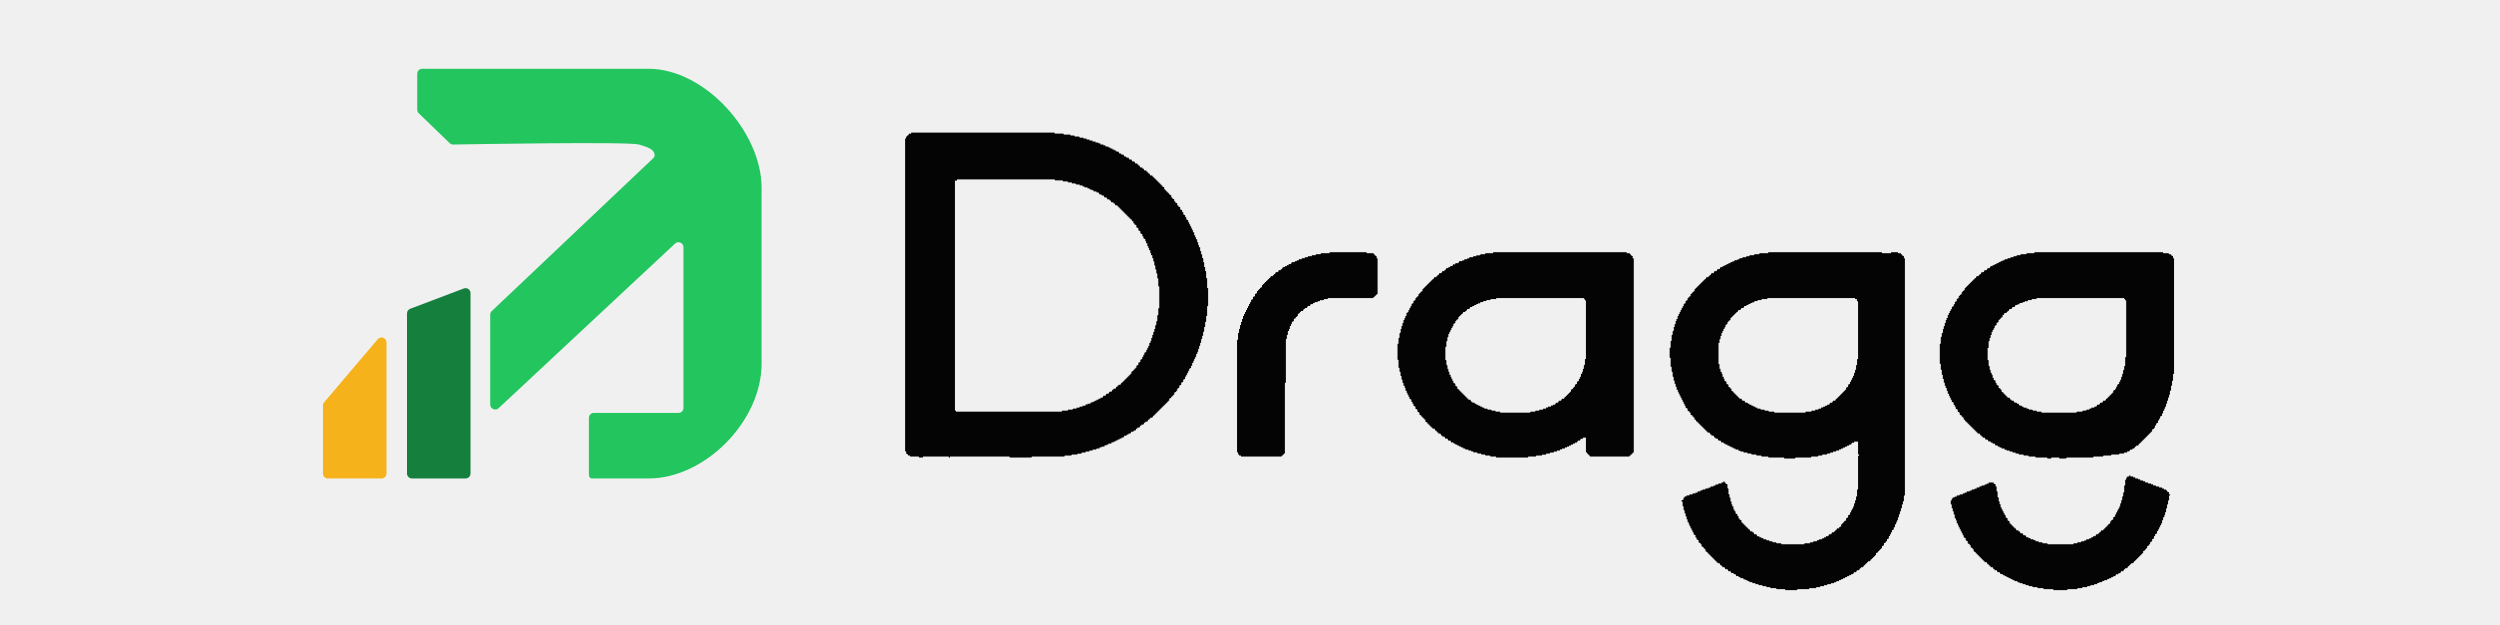
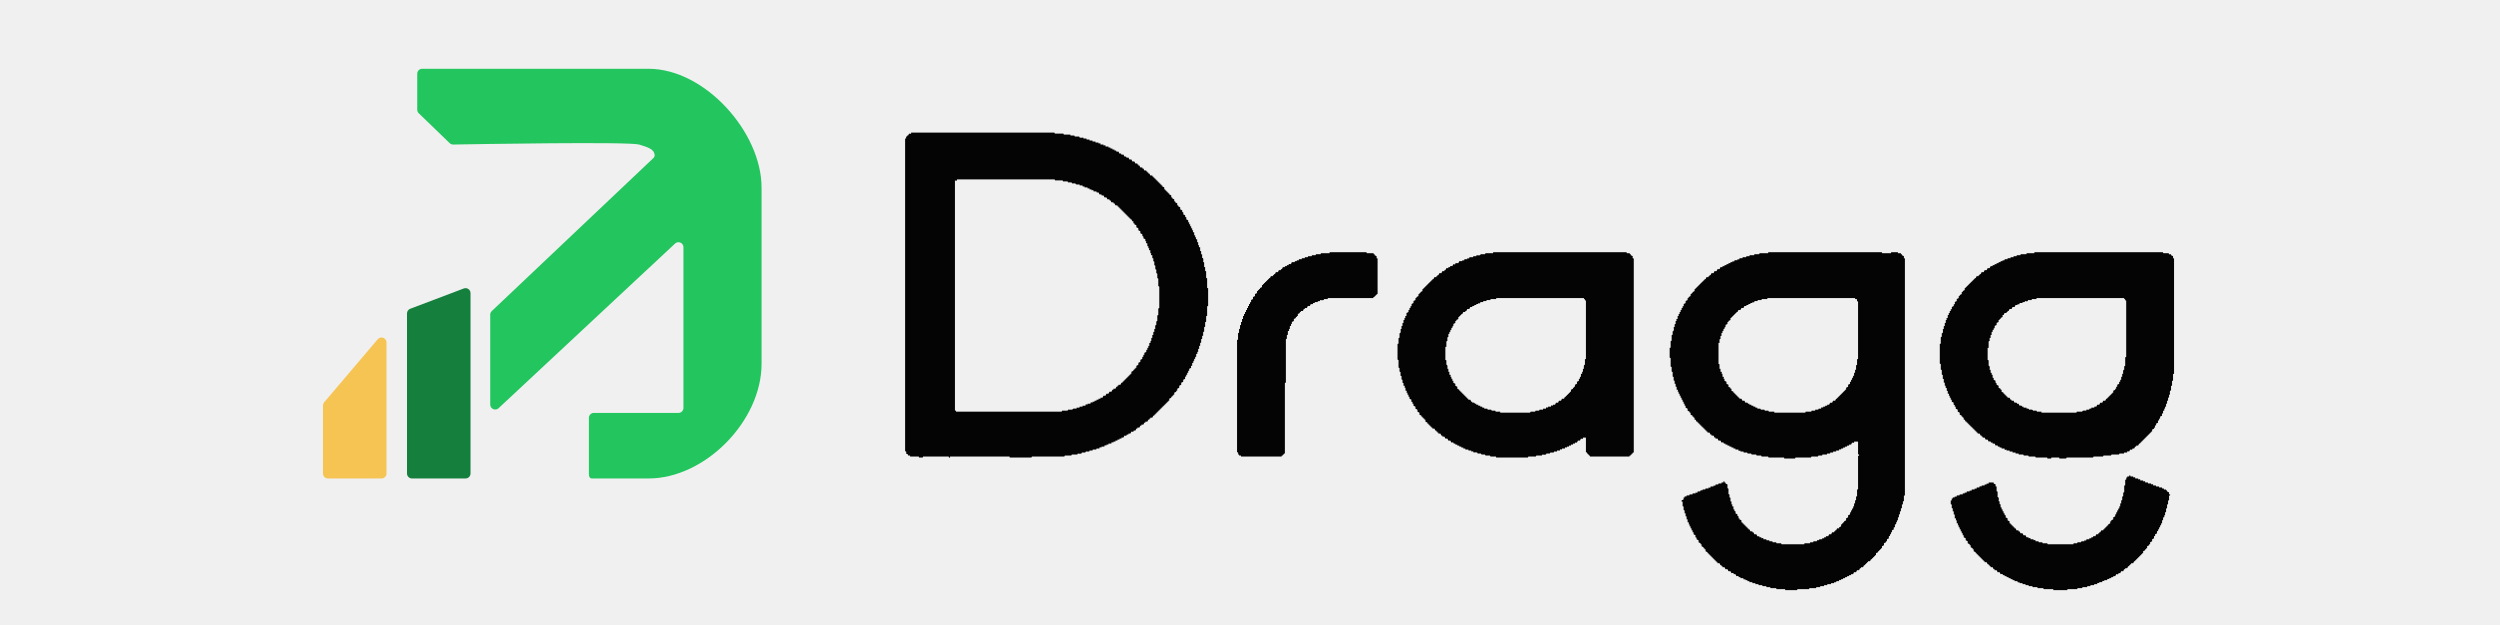
<svg xmlns="http://www.w3.org/2000/svg" width="2508" height="627" viewBox="0 0 2508 627" fill="none">
  <path opacity="0.984" d="M914 133H1057.75L1058.25 134H1066.75L1067.25 135H1073.75L1074 136H1077.75L1078.25 137H1082.75C1082.48 138.133 1083.82 138.467 1086.75 138L1087 139H1090V140H1093V141H1096V142H1099V143H1102V144C1103.73 143.443 1104.4 143.777 1104 145H1107V146C1108.73 145.443 1109.4 145.777 1109 147H1112V148H1114V149H1116V150H1118V151H1119.75C1119.49 152.083 1120.24 152.417 1122 152L1123 154H1124.75C1124.49 155.083 1125.24 155.417 1127 155L1128 157H1129.75C1129.49 158.083 1130.24 158.417 1132 158L1133 160H1135L1136 162H1138L1139 164H1141V165H1142V166H1143L1144 168H1146V169H1147L1148 171H1150V172H1151V173H1152V174H1153L1154 176H1156V177H1157V178H1158V179H1159V180H1160V181H1161V182H1162V183H1163V184H1164V185H1165V186H1166V187L1168 188V190H1169V191H1170V192H1171V193H1172V194H1173V195L1175 196V198H1176V199L1178 200V202H1179V203L1181 204V206H1182V207L1184 208V210L1186 211V212.75C1187.08 212.487 1187.42 213.237 1187 215L1189 216V217.75C1190.08 217.487 1190.42 218.237 1190 220L1192 221V223H1193V225H1194V227H1195V229H1196V231H1197C1196.44 232.733 1196.78 233.4 1198 233V236H1199V238H1200C1199.44 239.733 1199.78 240.4 1201 240V243H1202V246H1203C1202.44 247.733 1202.78 248.4 1204 248V251.75L1205 252V255L1206 255.25V258.75C1207.13 258.483 1207.47 259.817 1207 262.75L1208 263.25V267.75L1209 268V271.75L1210 272.25V278.75L1211 279.25V288.75L1212 289.25V307L1211 307.25V316.75L1210 317.25V322.75L1209 323.25V327.75L1208 328.25V332.75L1207 333V336.75L1206 337V340L1205 340.25V343.75L1204 344V347H1203V350H1202V353H1201C1201.56 354.733 1201.22 355.4 1200 355V358H1199V360H1198V362H1197C1197.56 363.733 1197.22 364.4 1196 364V367C1194.78 366.6 1194.44 367.267 1195 369L1193 370V372H1192V374H1191V376H1190V377.75C1188.92 377.487 1188.58 378.237 1189 380L1187 381V383L1185 384V386L1183 387V389L1181 390V392H1180V393L1178 394V396H1177V397H1176V398H1175V399L1173 400V402H1172V403H1171V404H1170V405H1169V406H1168V407H1167V408H1166V409H1165V410H1164V411H1163V412H1162V413H1161V414H1160V415H1159V416H1158V417H1157L1156 419H1154V420H1153V421H1152L1151 423H1149V424H1148L1147 426H1145V427H1144L1143 429H1141V430H1140L1139 432H1137.25C1137.51 433.083 1136.76 433.417 1135 433L1134 435H1132V436H1130.25C1130.51 437.083 1129.76 437.417 1128 437L1127 439H1125V440H1123V441H1121V442H1119V443H1117V444C1115.27 443.443 1114.6 443.777 1115 445H1112V446H1110V447C1108.27 446.443 1107.6 446.777 1108 448H1105V449C1103.27 448.443 1102.6 448.777 1103 450H1100L1099.75 451H1096.25L1096 452H1093L1092.75 453H1089.25L1088.75 454H1085.25C1085.52 455.133 1084.18 455.467 1081.25 455L1080.75 456H1075.25L1074.75 457H1068.25L1067.75 458H1035.25L1034.75 459H1013L1012.75 458H953C953.333 459 953 459.333 952 459L951.75 458H926L925.75 459H922L921.75 458H913V457H911V456L909 455C909.417 453.237 909.083 452.487 908 452.75V139H909V137H910V136H911L912 134C913.733 134.557 914.4 134.223 914 133ZM960 180C960.333 181.333 959.667 181.667 958 181V412C959 411.667 959.333 412 959 413H1065L1065.5 412H1071L1071.5 411H1076C1075.67 410 1077 409.667 1080 410V409H1083V408H1086V407H1089C1088.67 405.667 1089.33 405.333 1091 406V405H1094C1093.67 403.667 1094.33 403.333 1096 404V403H1098V402H1100V401H1102V400H1104V399H1106L1107 397H1109L1110 395H1112L1113 393H1115L1116 391H1117V390H1119L1120 388H1121V387H1122V386H1124L1125 384H1126V383H1127V382H1128V381H1129V380H1130V379H1131V378H1132V377H1133V376H1134V375H1135V373L1137 372V371H1138V370H1139V369H1140V367L1142 366V364L1144 363V361L1146 360C1145.67 358.333 1146 357.667 1147 358V356H1148V354L1150 353C1149.67 351.333 1150 350.667 1151 351V349H1152V347H1153V344C1154.33 344.333 1154.67 343.667 1154 342H1155V339H1156V336H1157V333H1158V330H1159C1158.67 327 1159 325.667 1160 326V322.5L1161 322V316.5L1162 316V309.5L1163 309V287.5L1162 287V279.5L1161 279V274.5L1160 274V270.5L1159 270V266.5L1158 266V262.5L1157 262V259H1156V256C1154.67 256.333 1154.33 255.667 1155 254H1154V251C1152.67 251.333 1152.33 250.667 1153 249H1152V247H1151V244C1149.67 244.333 1149.33 243.667 1150 242H1149V240L1147 239C1147.33 237.333 1147 236.667 1146 237V235L1144 234V232L1142 231V229L1140 228V226L1138 225V224H1137V222H1136L1135 220H1134V219H1133V218H1132V217H1131V216H1130V215H1129V214H1128V213H1127V212H1126V211H1125V210H1124V209H1123V208H1122V207H1121V206H1119L1118 204H1117V203H1115L1114 201H1113V200H1111L1110 198H1108L1107 196C1105.33 196.333 1104.67 196 1105 195H1103L1102 193C1100.33 193.333 1099.67 193 1100 192H1097C1097.33 190.667 1096.67 190.333 1095 191V190H1093V189H1091V188H1088V187C1086.33 187.333 1085.67 187 1086 186H1083V185C1080 185.333 1078.67 185 1079 184H1075.5L1075 183H1071.5L1071 182H1066.5L1066 181H1058.5L1058 180H960Z" fill="black" />
  <path opacity="0.984" d="M1334 253H1370.75L1371.25 254H1378V255H1379V256L1381 257V259L1382 259.25V295H1381V296H1380V297H1379V298C1377.95 297.75 1377.53 298.083 1377.75 299H1332.25L1331.75 300H1328.25C1328.52 301.133 1327.18 301.467 1324.25 301C1324.51 302.083 1323.76 302.417 1322 302V303H1319V304H1317.25C1317.51 305.083 1316.76 305.417 1315 305L1314 307H1312L1311 309H1309V310H1308L1307 312H1305V313H1304V314L1302 315V317H1301V318H1300V319L1298 320V322L1296 323V325H1295C1295.56 326.733 1295.22 327.4 1294 327V330H1293C1293.56 331.733 1293.22 332.4 1292 332V335.75L1291 336.25V339.75L1290 340.25V383.75L1289 384.25V455H1288V456H1287V457C1285.95 456.75 1285.53 457.083 1285.75 458H1245V457H1243C1243.33 456 1243 455.667 1242 456C1242.42 454.237 1242.08 453.487 1241 453.75V341L1242 340.75V334.25L1243 333.75V330.25L1244 329.75V326.25L1245 326V323H1246V320H1247V317H1248V315H1249V313H1250V311H1251V309H1252V307H1253V305H1254V303.25C1255.08 303.513 1255.42 302.763 1255 301L1257 300V298L1259 297V295L1261 294V292H1262V291H1263V290H1264V289L1266 288V286H1267V285H1268V284H1269V283H1270V282H1271V281H1272V280H1273V279H1274L1275 277H1277V276H1278V275H1279L1280 273H1282L1283 271H1285V270H1286L1287 268H1289V267H1291V266H1292.75C1292.49 264.917 1293.24 264.583 1295 265L1296 263H1299V262H1301V261C1302.73 261.557 1303.4 261.223 1303 260H1306V259H1309V258H1312L1312.25 257H1315.75L1316.25 256H1319.75L1320.25 255H1324.75L1325.25 254H1333.75L1334 253Z" fill="black" />
  <path opacity="0.984" d="M1498 253H1631.75L1632 254H1635V255H1636V256L1638 257C1637.58 258.763 1637.92 259.513 1639 259.25V454H1638V455H1637V456H1636V457C1634.95 456.75 1634.53 457.083 1634.75 458H1595V457H1594V456H1593V455H1592C1592.25 453.95 1591.92 453.533 1591 453.75V439.25L1590.75 439H1588C1588.4 440.223 1587.73 440.557 1586 440L1585 442H1583L1582 444H1580V445H1578V446H1576V447H1574V448H1572V449C1570.27 448.443 1569.6 448.777 1570 450H1567V451C1565.27 450.443 1564.6 450.777 1565 452H1562V453H1559L1558.75 454H1555.25L1554.75 455H1551.25C1551.52 456.133 1550.18 456.467 1547.25 456L1546.75 457H1541.25L1540.75 458H1533.25L1532.75 459H1501L1500.75 458H1495.25L1494.75 457H1490.25L1489.75 456H1486.25L1485.75 455H1482.25C1482.52 453.867 1481.18 453.533 1478.25 454C1478.51 452.917 1477.76 452.583 1476 453V452H1473.25L1473 451H1470V450H1468V449H1466V448H1464V447H1462V446H1460V445H1458.25C1458.51 443.917 1457.76 443.583 1456 444L1455 442H1453L1452 440H1450L1449 438H1447V437H1446L1445 435H1443V434H1442V433H1441V432H1440L1439 430H1437V429H1436V428H1435V427H1434V426H1433V425H1432V424L1430 423V421H1429V420H1428V419H1427V418H1426V417L1424 416V414L1422 413V411L1420 410V408L1418 407V405H1417V403.25C1415.92 403.513 1415.58 402.763 1416 401L1414 400V398H1413V396H1412V394H1411C1411.56 392.267 1411.22 391.6 1410 392V389H1409C1409.56 387.267 1409.22 386.6 1408 387V384.25L1407 384V381L1406 380.75V377.25L1405 377V373.25L1404 372.75V369.25L1403 368.75V361.25L1402 360.75V345L1403 344.75V339.25L1404 338.75V334.25C1405.13 334.517 1405.47 333.183 1405 330.25L1406 330V327H1407V324H1408V321H1409V319H1410C1409.44 317.267 1409.78 316.6 1411 317V314L1413 313V311H1414V309H1415V307.25C1416.08 307.513 1416.42 306.763 1416 305L1418 304V302L1420 301V299H1421V298L1423 297V295H1424V294H1425V293L1427 292V290H1428V289H1429V288H1430V287H1431V286H1432V285H1433V284H1434V283H1435V282H1436V281H1437V280H1438L1439 278H1441V277H1442V276H1443L1444 274H1446L1447 272H1449V271H1450L1451 269H1453V268H1454.75C1454.49 266.917 1455.24 266.583 1457 267L1458 265C1459.73 265.557 1460.4 265.223 1460 264H1463L1464 262H1467V261C1468.73 261.557 1469.4 261.223 1469 260H1472V259C1473.73 259.557 1474.4 259.223 1474 258H1477.75L1478 257H1481L1481.25 256C1484.18 256.467 1485.52 256.133 1485.25 255H1489.75L1490.25 254H1497.75L1498 253ZM1501 299V300H1495.5L1495 301H1491.5L1491 302H1488V303H1485C1485.33 304.333 1484.67 304.667 1483 304V305H1481V306H1479V307H1477V308H1475L1474 310H1472L1471 312H1470V313H1468L1467 315H1466V316H1465V317H1464V318H1463V320L1461 321V322H1460V324L1458 325C1458.33 326.667 1458 327.5 1457 327.5V329H1456V331H1455V333H1454V335H1453V338L1452 338.5V342L1451 342.5V348H1450V361L1451 361.5V366C1452 365.667 1452.33 367 1452 370H1453V373H1454V376C1455.33 375.667 1455.67 376.333 1455 378H1456V380H1457V382H1458V384L1460 385V387L1462 388V390L1464 391V392H1465V393H1466V394H1467V395H1468V396H1469V397H1470V398H1471V399H1472V400H1473V401H1475L1476 403H1477V404C1478.67 403.667 1479.5 404 1479.5 405H1481V406H1483V407H1485V408H1487V409H1489V410H1492L1492.5 411H1496L1496.5 412H1500L1500.5 413H1505V414H1535L1535.5 413H1540L1540.5 412H1544L1544.5 411H1548V410H1551C1550.67 408.667 1551.33 408.333 1553 409V408H1556C1555.67 406.667 1556.33 406.333 1558 407V406H1560L1561 404H1563L1564 402H1566L1567 400H1569L1570 398H1571V397H1572V396H1573V395H1574V394H1575V393H1576V391L1578 390V389H1579V388H1580V386L1582 385V383L1584 382C1583.67 380.333 1584 379.667 1585 380V378H1586V375C1587.33 375.333 1587.67 374.667 1587 373H1588V370H1589C1588.67 367 1589 365.667 1590 366V360.5L1591 360V301.5C1590 301.5 1589.67 301 1590 300H1589V299H1501Z" fill="black" />
  <path opacity="0.984" d="M1774 253H1887.75L1888.25 254H1897L1897.25 253H1904V254H1907V255H1908V256L1910 257V259L1911 259.25V497L1910 497.25V502.75L1909 503V506H1908V509.75L1907 510V513H1906V516H1905V519H1904V522H1903V524H1902C1902.56 525.733 1902.22 526.4 1901 526V529C1899.78 528.6 1899.44 529.267 1900 531L1898 532V534H1897V536H1896V537.75C1894.92 537.487 1894.58 538.237 1895 540L1893 541V543H1892V544L1890 545V547L1888 548V550H1887V551H1886V552H1885V553H1884V554L1882 555V557H1881V558H1880V559H1879V560H1878V561H1877L1876 563H1874V564H1873V565H1872V566H1871V567H1870L1869 569H1867V570H1866L1865 572H1863L1862 574H1860L1859 576H1857V577H1855V578H1853V579H1851V580H1849V581H1847V582C1845.27 581.443 1844.6 581.777 1845 583H1842.25C1842.51 584.083 1841.76 584.417 1840 584V585H1837L1836.75 586H1833.25L1833 587H1830L1829.75 588H1826.25L1825.75 589H1822.25L1821.75 590H1815.25L1814.75 591H1803.25L1802.75 592H1791L1790.75 591H1782.25L1781.75 590H1776.25L1775.75 589H1772.25L1771.75 588H1768.25L1767.75 587H1764.25L1764 586H1761V585H1758V584H1755V583H1753V582H1751V581C1749.27 581.557 1748.6 581.223 1749 580H1746V579H1744.25C1744.51 577.917 1743.76 577.583 1742 578L1741 576H1739.25C1739.51 574.917 1738.76 574.583 1737 575L1736 573H1734L1733 571H1731L1730 569H1728V568H1727V567H1726L1725 565H1723V564H1722V563H1721V562H1720V561H1719V560H1718V559H1717V558H1716V557H1715V556H1714V555H1713V554L1711 553V551H1710V550H1709V549L1707 548V546H1706V545L1704 544V542L1702 541V539.25C1700.92 539.513 1700.58 538.763 1701 537L1699 536V534H1698V532H1697V530H1696V528H1695V526H1694C1694.56 524.267 1694.22 523.6 1693 524V521H1692V518H1691V515H1690V512L1689 511.75V508.25L1688 507.75V503.25C1687.08 503.467 1686.75 503.05 1687 502L1689 501V499C1690 499.333 1690.33 499 1690 498H1692V497H1694.75L1695 496H1698V495H1701V494C1702.73 494.557 1703.4 494.223 1703 493H1705.75C1705.49 491.917 1706.24 491.583 1708 492V491H1710.75L1711 490H1714V489C1715.73 489.557 1716.4 489.223 1716 488H1719V487C1720.73 487.557 1721.4 487.223 1721 486H1723.75L1724 485H1727V484H1729C1728.67 483 1729 482.667 1730 483V484H1731V485L1733 486V489.75L1734 490.25V495.75L1735 496V499L1736 499.25V503H1737V506H1738C1737.44 507.733 1737.78 508.4 1739 508V511H1740V512.75C1741.08 512.487 1741.42 513.237 1741 515L1743 516V517.75C1744.08 517.487 1744.42 518.237 1744 520H1745V521L1747 522V524H1748V525H1749V526H1750V527H1751V528H1752V529H1753V530H1754V531H1755L1756 533H1758V534H1759L1760 536H1762L1763 538H1765V539H1767V540C1768.73 539.443 1769.4 539.777 1769 541H1772V542H1775V543H1778L1778.25 544H1781.75L1782.25 545H1786.75L1787.25 546H1810L1810.25 545H1815.75L1816 544H1819L1819.25 543H1822.75C1822.49 541.917 1823.24 541.583 1825 542V541H1828V540H1830V539H1831.75C1831.49 537.917 1832.24 537.583 1834 538L1835 536H1837L1838 534H1840V533H1841V532H1842L1843 530H1845V529L1847 528V526H1848V525H1849V524H1850V523L1852 522V520L1854 519V517L1856 516V514H1857V512H1858V510.25C1859.08 510.513 1859.42 509.763 1859 508H1860V505H1861V502L1862 501.75V498.25L1863 497.75V491.25L1864 490.75V457.25C1864.92 457.467 1865.25 457.05 1865 456L1864 455.75V443H1860C1860.4 444.223 1859.73 444.557 1858 444L1857 446H1855V447H1853V448H1851V449H1849V450H1847V451C1845.27 450.443 1844.6 450.777 1845 452H1842V453H1839V454H1836V455H1833L1832.75 456H1828.25L1828 457H1824.25L1823.75 458H1817.25L1816.75 459H1801.25L1800.75 460H1790L1789.75 459H1774.25L1773.75 458H1767.25L1766.75 457H1762.25L1761.75 456H1757.25L1756.75 455H1753.25L1752.75 454H1749.25L1749 453H1746V452C1744.27 452.557 1743.6 452.223 1744 451H1741V450H1739V449H1737V448H1735V447H1733V446H1731V445H1729.25C1729.51 443.917 1728.76 443.583 1727 444L1726 442H1724L1723 440H1721V439H1720L1719 437H1717V436H1716L1715 434H1713V433H1712V432H1711V431H1710V430H1709V429H1708V428H1707V427H1706V426H1705V425H1704V424H1703V423H1702L1701 421H1700V419H1699V418H1698V417L1696 416V414H1695V413L1693 412V410L1691 409V407H1690V405H1689V403H1688V401H1687V399H1686V397H1685V395H1684V393H1683C1683.56 391.267 1683.22 390.6 1682 391V388H1681V385H1680V382L1679 381.75V378.25L1678 377.75V373.25L1677 372.75V368.25L1676 367.75V359.25L1675 358.75V349L1676 348.75V342.25L1677 341.75V336.25L1678 335.75V332.25C1679.13 332.517 1679.47 331.183 1679 328.25L1680 328V325.25L1681 325V322H1682C1681.44 320.267 1681.78 319.6 1683 320V317H1684V315H1685V313H1686V311H1687V309H1688V307.25C1689.08 307.513 1689.42 306.763 1689 305L1691 304V302L1693 301V299H1694V298L1696 297V295H1697V294H1698V293L1700 292V290H1701V289H1702V288H1703V287H1704V286H1705V285H1706V284H1707V283H1708V282H1709V281H1710V280H1711L1712 278H1714V277H1715V276H1716L1717 274H1719L1720 272H1722L1723 270H1725L1726 268H1728V267H1730V266H1732V265H1734V264H1736V263H1738V262C1739.73 262.557 1740.4 262.223 1740 261H1743V260C1744.73 260.557 1745.4 260.223 1745 259H1748L1748.25 258H1751.75L1752 257H1755L1755.25 256H1759.75L1760 255H1764.75L1765.25 254H1773.75L1774 253ZM1773 299V300H1767.5L1767 301H1763.5L1763 302H1760C1760.33 303.333 1759.67 303.667 1758 303V304H1756V305H1754V306H1752V307H1750L1749 309H1747L1746 311H1744L1743 313H1742V314H1741V315H1740V316H1739V317H1738V318H1737V319H1736V321L1734 322V323H1733V325L1731 326C1731.33 327.667 1731 328.5 1730 328.5V330H1729V332H1728V334H1727V337H1726V340L1725 340.5V344H1724V365L1725 365.5V370H1726V373C1727.33 372.667 1727.67 373.333 1727 375H1728V378C1729.33 377.667 1729.67 378.333 1729 380H1730V382L1732 383V385L1734 386V388L1736 389V390H1737V392L1739 393V394H1740V395H1741V396H1742V397H1743V398H1744V399H1745V400H1747L1748 402H1750L1751 404C1752.67 403.667 1753.5 404 1753.5 405H1755V406H1757V407H1759V408H1761V409H1763V410H1766L1766.5 411H1770L1770.5 412H1774L1774.5 413H1780V414H1811L1811.5 413H1817L1817.5 412H1821V411H1824L1824.5 410H1827C1826.67 408.667 1827.33 408.333 1829 409V408H1831V407H1833V406H1835L1836 404H1838L1839 402H1841L1842 400H1843V399H1844V398H1845V397H1846V396H1847V395H1848V394H1849V393H1850V392H1851V391H1852V389L1854 388V386L1856 385C1855.67 383.333 1856 382.667 1857 383V381H1858V379H1859V377H1860V374H1861V371H1862V366.5L1863 366V360.5L1864 360V302.5C1863 302.5 1862.67 301.667 1863 300C1861.33 300.333 1860.67 300 1861 299H1773Z" fill="black" />
  <path opacity="0.984" d="M2041 253H2169.75L2170.25 254H2175.75C2175.49 255.083 2176.24 255.417 2178 255V256L2180 257V259L2181 259.25V375L2180 375.25V381.75L2179 382.25V386.75L2178 387.25V391.75C2176.87 391.483 2176.53 392.817 2177 395.75L2176 396V398.75L2175 399V402H2174V405H2173V408H2172V410H2171C2171.56 411.733 2171.22 412.4 2170 412V414.75C2168.92 414.487 2168.58 415.237 2169 417L2167 418V420H2166V421.75C2164.92 421.487 2164.58 422.237 2165 424L2163 425V426.75C2161.92 426.487 2161.58 427.237 2162 429H2161V430L2159 431V433H2158V434H2157V435H2156V436H2155V437H2154V438H2153V439H2152V440H2151V441H2150V442H2149V443H2148V444H2147V445H2146L2145 447H2143V448H2142L2141 450H2139.25C2139.51 451.083 2138.76 451.417 2137 451L2136 453C2134.27 452.443 2133.6 452.777 2134 454H2131L2130.75 455H2126.25L2125.75 456H2118.25L2117.75 457H2110.25L2109.75 458H2100.25L2099.75 459H2073.25L2072.75 460H2066L2065.75 459H2058L2057.75 460H2054L2053.75 459H2042.25L2041.75 458H2035.25L2034.75 457H2030.25L2029.75 456H2025.25L2025 455H2022V454H2019V453H2016V452H2013V451C2011.27 451.557 2010.6 451.223 2011 450H2008V449H2006V448H2004.25C2004.51 446.917 2003.76 446.583 2002 447L2001 445H1999V444H1997.25C1997.51 442.917 1996.76 442.583 1995 443L1994 441H1992L1991 439H1989V438H1988V437H1987L1986 435H1984V434H1983V433H1982V432H1981V431H1980V430H1979V429H1978V428H1977V427H1976V426H1975V425H1974V424H1973V423H1972L1971 421H1970V419H1969V418H1968V417L1966 416V414L1964 413V411L1962 410V408H1961V406.25C1959.92 406.513 1959.58 405.763 1960 404L1958 403V401H1957V399H1956V397H1955C1955.56 395.267 1955.22 394.6 1954 395V392.25L1953 392V389.25C1951.92 389.513 1951.58 388.763 1952 387H1951V384L1950 383.75V380.25L1949 380V376.25L1948 375.75V371.25L1947 370.75V365.25L1946 364.75V345L1947 344.75V338.25L1948 337.75V334.25C1949.13 334.517 1949.47 333.183 1949 330.25L1950 330V327.25L1951 327V324H1952V321H1953C1952.44 319.267 1952.78 318.6 1954 319V316H1955V314H1956V312H1957V310.25C1958.08 310.513 1958.42 309.763 1958 308L1960 307V305.25C1961.08 305.513 1961.42 304.763 1961 303L1963 302V300L1965 299V297H1966V296L1968 295V293H1969V292L1971 291V289H1972V288H1973V287H1974V286H1975V285H1976V284H1977V283H1978V282H1979V281H1980V280H1981V279H1982L1983 277H1985V276H1986V275H1987L1988 273H1990L1991 271H1993L1994 269H1996L1997 267H1999V266H2001V265H2003V264H2005V263H2007V262H2009V261C2010.73 261.557 2011.4 261.223 2011 260H2014V259H2017V258H2020V257H2023L2023.25 256H2026.75L2027.25 255H2032.75L2033.25 254H2040.75L2041 253ZM2043 299V300H2038.5L2038 301H2034.5C2034.5 302.333 2033.5 302.667 2031.5 302C2031.5 303 2030.67 303.333 2029 303V304H2026C2026.33 305.333 2025.67 305.667 2024 305V306H2022L2021 308H2019L2018 310H2016L2015 312H2014V313H2013V314H2011L2010 316H2009V318L2007 319V320H2006V321H2005V323L2003 324V326L2001 327C2001.33 328.667 2001 329.5 2000 329.5V331H1999V333H1998V336H1997V339H1996V342L1995 342.5V349H1994V361L1995 361.5V367C1996 366.667 1996.33 368 1996 371H1997V374C1998 373.667 1998.33 374.333 1998 376H1999V379C2000 378.667 2000.33 379.333 2000 381L2002 382C2001.67 383.667 2002 384.5 2003 384.5V386L2005 387V389L2007 390V391H2008V393L2010 394V395H2011V396H2012V397H2013V398H2014V399H2016L2017 401H2018V402H2020L2021 404C2022.67 403.667 2023.5 404 2023.5 405H2025L2026 407C2027.67 406.667 2028.5 407 2028.5 408H2030V409H2033V410C2034.67 409.667 2035.5 410 2035.5 411C2038.17 410.667 2039.5 411 2039.5 412H2043L2043.5 413H2048V414H2083L2083.5 413H2089C2088.67 412 2090 411.667 2093 412V411H2096C2095.67 410 2096.33 409.667 2098 410V409H2101C2100.67 408 2101.33 407.667 2103 408L2104 406H2106L2107 404H2109L2110 402H2112L2113 400H2114V399H2115V398H2116V397H2117V396H2118V395H2119V394H2120V392L2122 391V390H2123C2122.67 388.333 2123 387.667 2124 388V386L2126 385C2125.67 383.333 2126 382.667 2127 383V381H2128V378H2129V375H2130C2129.67 372 2130 370.667 2131 371V367.5L2132 367V358.5L2133 358V301.5C2132 301.5 2131.67 301 2132 300H2131V299H2043Z" fill="black" />
  <path opacity="0.984" d="M2136 477C2137.05 476.75 2137.47 477.083 2137.25 478H2140V479C2141.73 478.443 2142.4 478.777 2142 480H2145V481C2146.73 480.443 2147.4 480.777 2147 482H2150V483C2151.73 482.443 2152.4 482.777 2152 484H2154.75L2155 485H2158V486C2159.73 485.443 2160.4 485.777 2160 487H2162.75L2163 488H2166V489H2169V490H2170.75C2170.49 491.083 2171.24 491.417 2173 491V492H2174V493L2176 494V496C2177 495.667 2177.33 496 2177 497L2176 497.25V501.75L2175 502.25V505.75L2174 506.25V509.75L2173 510.25V513.75L2172 514V517H2171C2171.56 518.733 2171.22 519.4 2170 519V521.75L2169 522V525H2168V527H2167V529H2166V531H2165V532.75C2163.92 532.487 2163.58 533.237 2164 535L2162 536V537.75C2160.92 537.487 2160.58 538.237 2161 540L2159 541V543L2157 544V546H2156V547L2154 548V550H2153V551H2152V552L2150 553V555H2149V556H2148V557H2147V558H2146V559H2145V560H2144V561H2143V562H2142V563H2141L2140 565H2138V566H2137V567H2136V568H2135L2134 570H2132V571H2131L2130 573H2128L2127 575H2125.25C2125.51 576.083 2124.76 576.417 2123 576L2122 578H2120V579H2118V580H2116V581C2114.27 580.443 2113.6 580.777 2114 582H2111V583C2109.27 582.443 2108.6 582.777 2109 584H2106V585C2104.27 584.443 2103.6 584.777 2104 586H2101L2100.75 587H2097.25L2097 588H2094L2093.75 589H2089.25L2088.75 590H2084.25L2083.75 591H2074.25L2073.75 592H2060L2059.75 591H2050.25L2049.75 590H2044.25L2043.75 589H2039.25L2038.75 588H2035.25L2035 587H2032V586H2029V585H2026V584C2024.27 584.557 2023.6 584.223 2024 583H2021V582H2019V581H2017V580H2015V579H2013V578H2011V577H2009.25C2009.51 575.917 2008.76 575.583 2007 576L2006 574H2004L2003 572H2001V571H2000L1999 569H1997V568H1996V567H1995V566H1994L1993 564H1991V563H1990V562H1989V561H1988V560H1987V559H1986V558H1985V557H1984V556H1983V555H1982V554L1980 553V551H1979V550L1977 549V547H1976V546L1974 545V543L1972 542V540L1970 539V537H1969V535H1968V533H1967V531H1966V529H1965V527H1964C1964.56 525.267 1964.22 524.6 1963 525V522H1962C1962.56 520.267 1962.22 519.6 1961 520V516.25L1960 516V513H1959V510L1958 509.75V506.25L1957 505.75V502H1958V500C1959 500.333 1959.33 500 1959 499H1961V498C1962.73 498.557 1963.4 498.223 1963 497H1965.75L1966 496H1969V495H1971V494C1972.73 494.557 1973.4 494.223 1973 493H1976V492C1977.73 492.557 1978.4 492.223 1978 491H1981V490C1982.73 490.557 1983.4 490.223 1983 489H1985.75C1985.49 487.917 1986.24 487.583 1988 488V487H1991V486H1993V485C1994.73 485.557 1995.4 485.223 1995 484H2000V485L2002 486V488H2003V492.75L2004 493.25V498.75C2005.13 498.483 2005.47 499.817 2005 502.75L2006 503V505.75L2007 506V509H2008V511H2009V513H2010V515H2011V516.75C2012.08 516.487 2012.42 517.237 2012 519L2014 520V522L2016 523V525H2017V526H2018V527H2019V528H2020V529H2021V530H2022L2023 532H2025V533H2026L2027 535H2029L2030 537H2032L2033 539H2035V540C2036.73 539.443 2037.4 539.777 2037 541H2040V542C2041.73 541.443 2042.4 541.777 2042 543H2045L2045.25 544H2048.75L2049.25 545H2053.75L2054.25 546H2080L2080.25 545H2083.75L2084.25 544H2087.75L2088 543H2091V542C2092.73 542.557 2093.4 542.223 2093 541H2096V540H2098V539H2099.75C2099.49 537.917 2100.24 537.583 2102 538L2103 536H2105V535H2106V534H2107L2108 532H2110V531H2111V530H2112V529H2113V528H2114V527H2115V526L2117 525V523H2118V522L2120 521V519L2122 518V516H2123V514H2124V512H2125V510.25C2126.08 510.513 2126.42 509.763 2126 508H2127V505H2128V502L2129 501.75V498.25L2130 497.75V494.25L2131 493.75V487.25L2132 486.75V481.25C2133.08 481.513 2133.42 480.763 2133 479C2134 479.333 2134.33 479 2134 478H2136V477Z" fill="black" />
  <g clip-path="url(#clip0_1_79)">
-     <path d="M378.928 340.353C381.941 336.807 387.738 338.938 387.738 343.591V475C387.738 477.761 385.5 480 382.738 480H329C326.239 480 324 477.761 324 475V406.83C324 405.644 324.422 404.496 325.19 403.592L378.928 340.353Z" fill="#F6B21B" />
+     <path d="M378.928 340.353C381.941 336.807 387.738 338.938 387.738 343.591V475C387.738 477.761 385.5 480 382.738 480H329C326.239 480 324 477.761 324 475V406.83C324 405.644 324.422 404.496 325.19 403.592L378.928 340.353Z" fill="#F6C453" />
    <path d="M411.528 309.753C409.584 310.489 408.299 312.351 408.299 314.429V475C408.299 477.761 410.538 480 413.299 480H467.037C469.799 480 472.037 477.761 472.037 475V294.071C472.037 290.573 468.537 288.156 465.266 289.395L411.528 309.753Z" fill="#15803D" />
    <path d="M418.579 74C418.579 71.239 420.759 69 423.521 69C452.65 69 602.328 69 650.578 69C707.289 69 764 132.705 764 188.19C764 266.94 764 279.637 764 364.92C764 422.46 707.289 480 650.578 480C615.362 480 600.232 480 593.99 480C591.229 480 590.774 477.761 590.774 475V419.24C590.774 416.479 593.013 414.24 595.774 414.24H680.636C683.397 414.24 685.636 412.001 685.636 409.24V247.985C685.636 243.614 680.422 241.347 677.225 244.329L500.199 409.476C497.002 412.458 491.788 410.191 491.788 405.82V315.697C491.788 314.323 492.353 313.01 493.351 312.066L655.36 158.695C656.264 157.839 656.876 156.669 656.751 155.431C656.203 150.019 651.096 147.979 641.298 145.035C631.104 141.971 474.506 144.646 454.667 144.998C453.339 145.022 452.069 144.516 451.114 143.593L420.105 113.629C419.13 112.687 418.579 111.389 418.579 110.034V74Z" fill="#22C55E" />
  </g>
  <defs>
    <clipPath id="clip0_1_79">
      <rect width="440" height="411" fill="white" transform="translate(324 69)" />
    </clipPath>
  </defs>
</svg>
